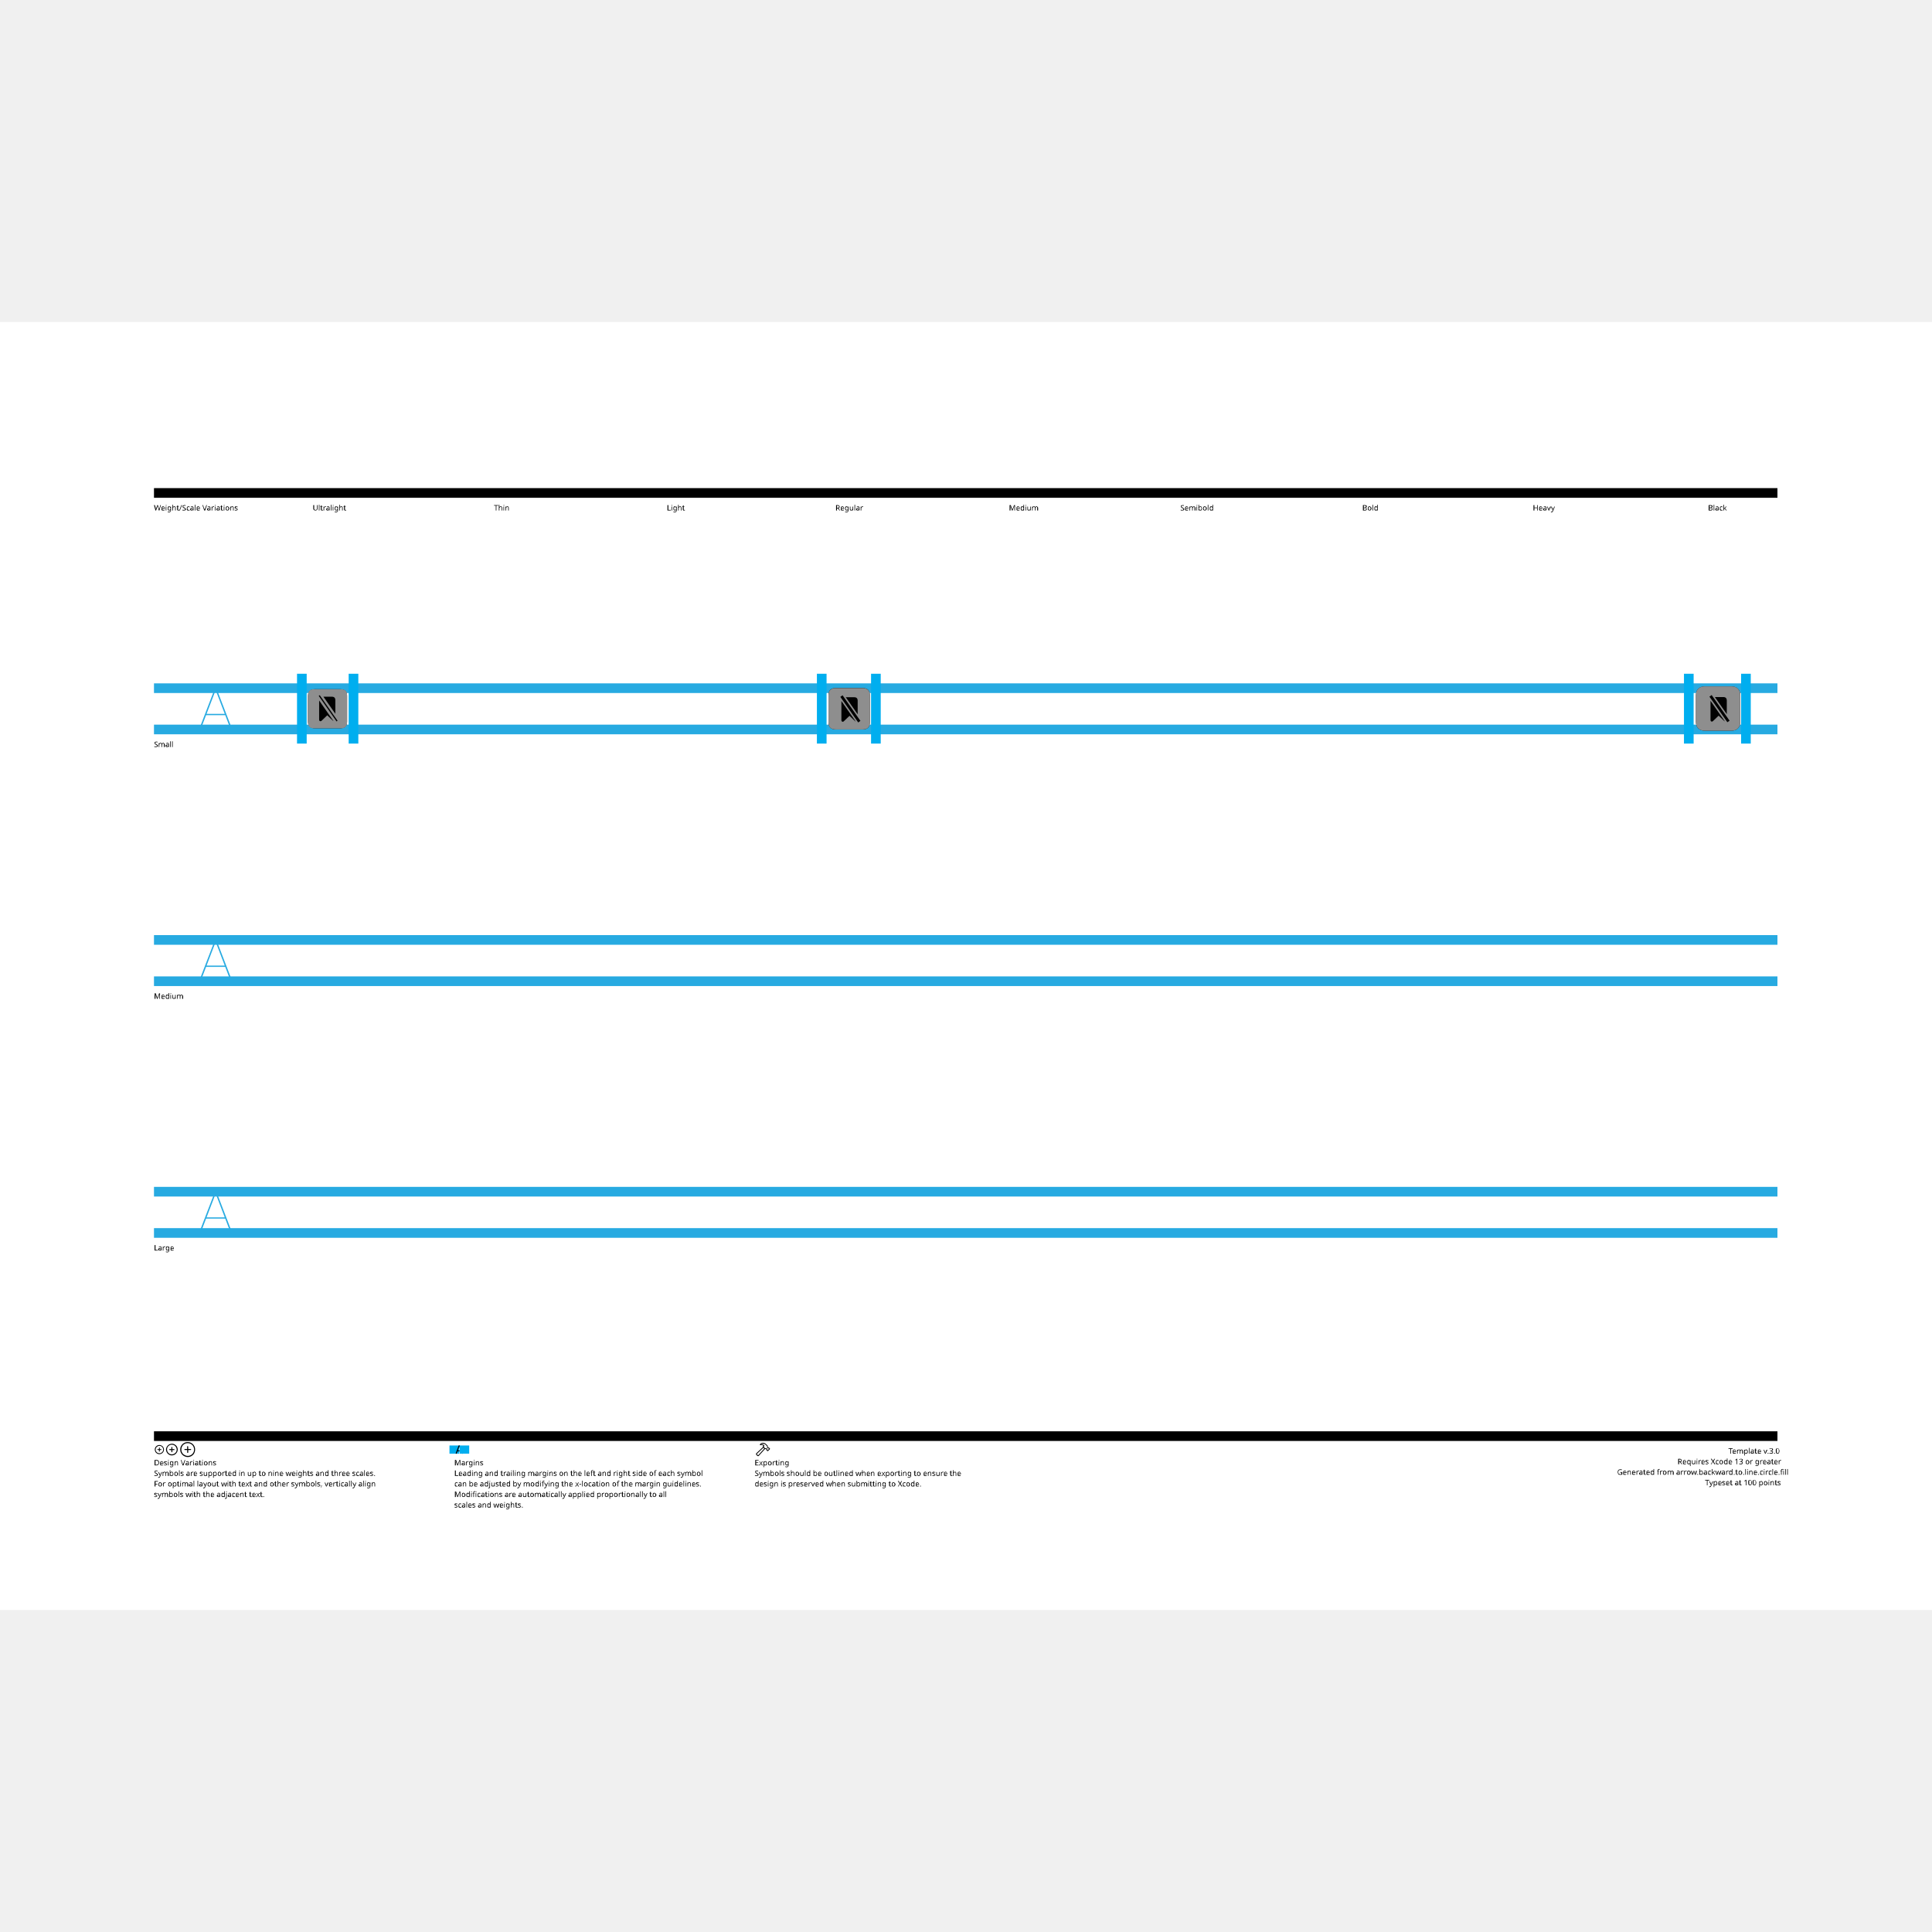
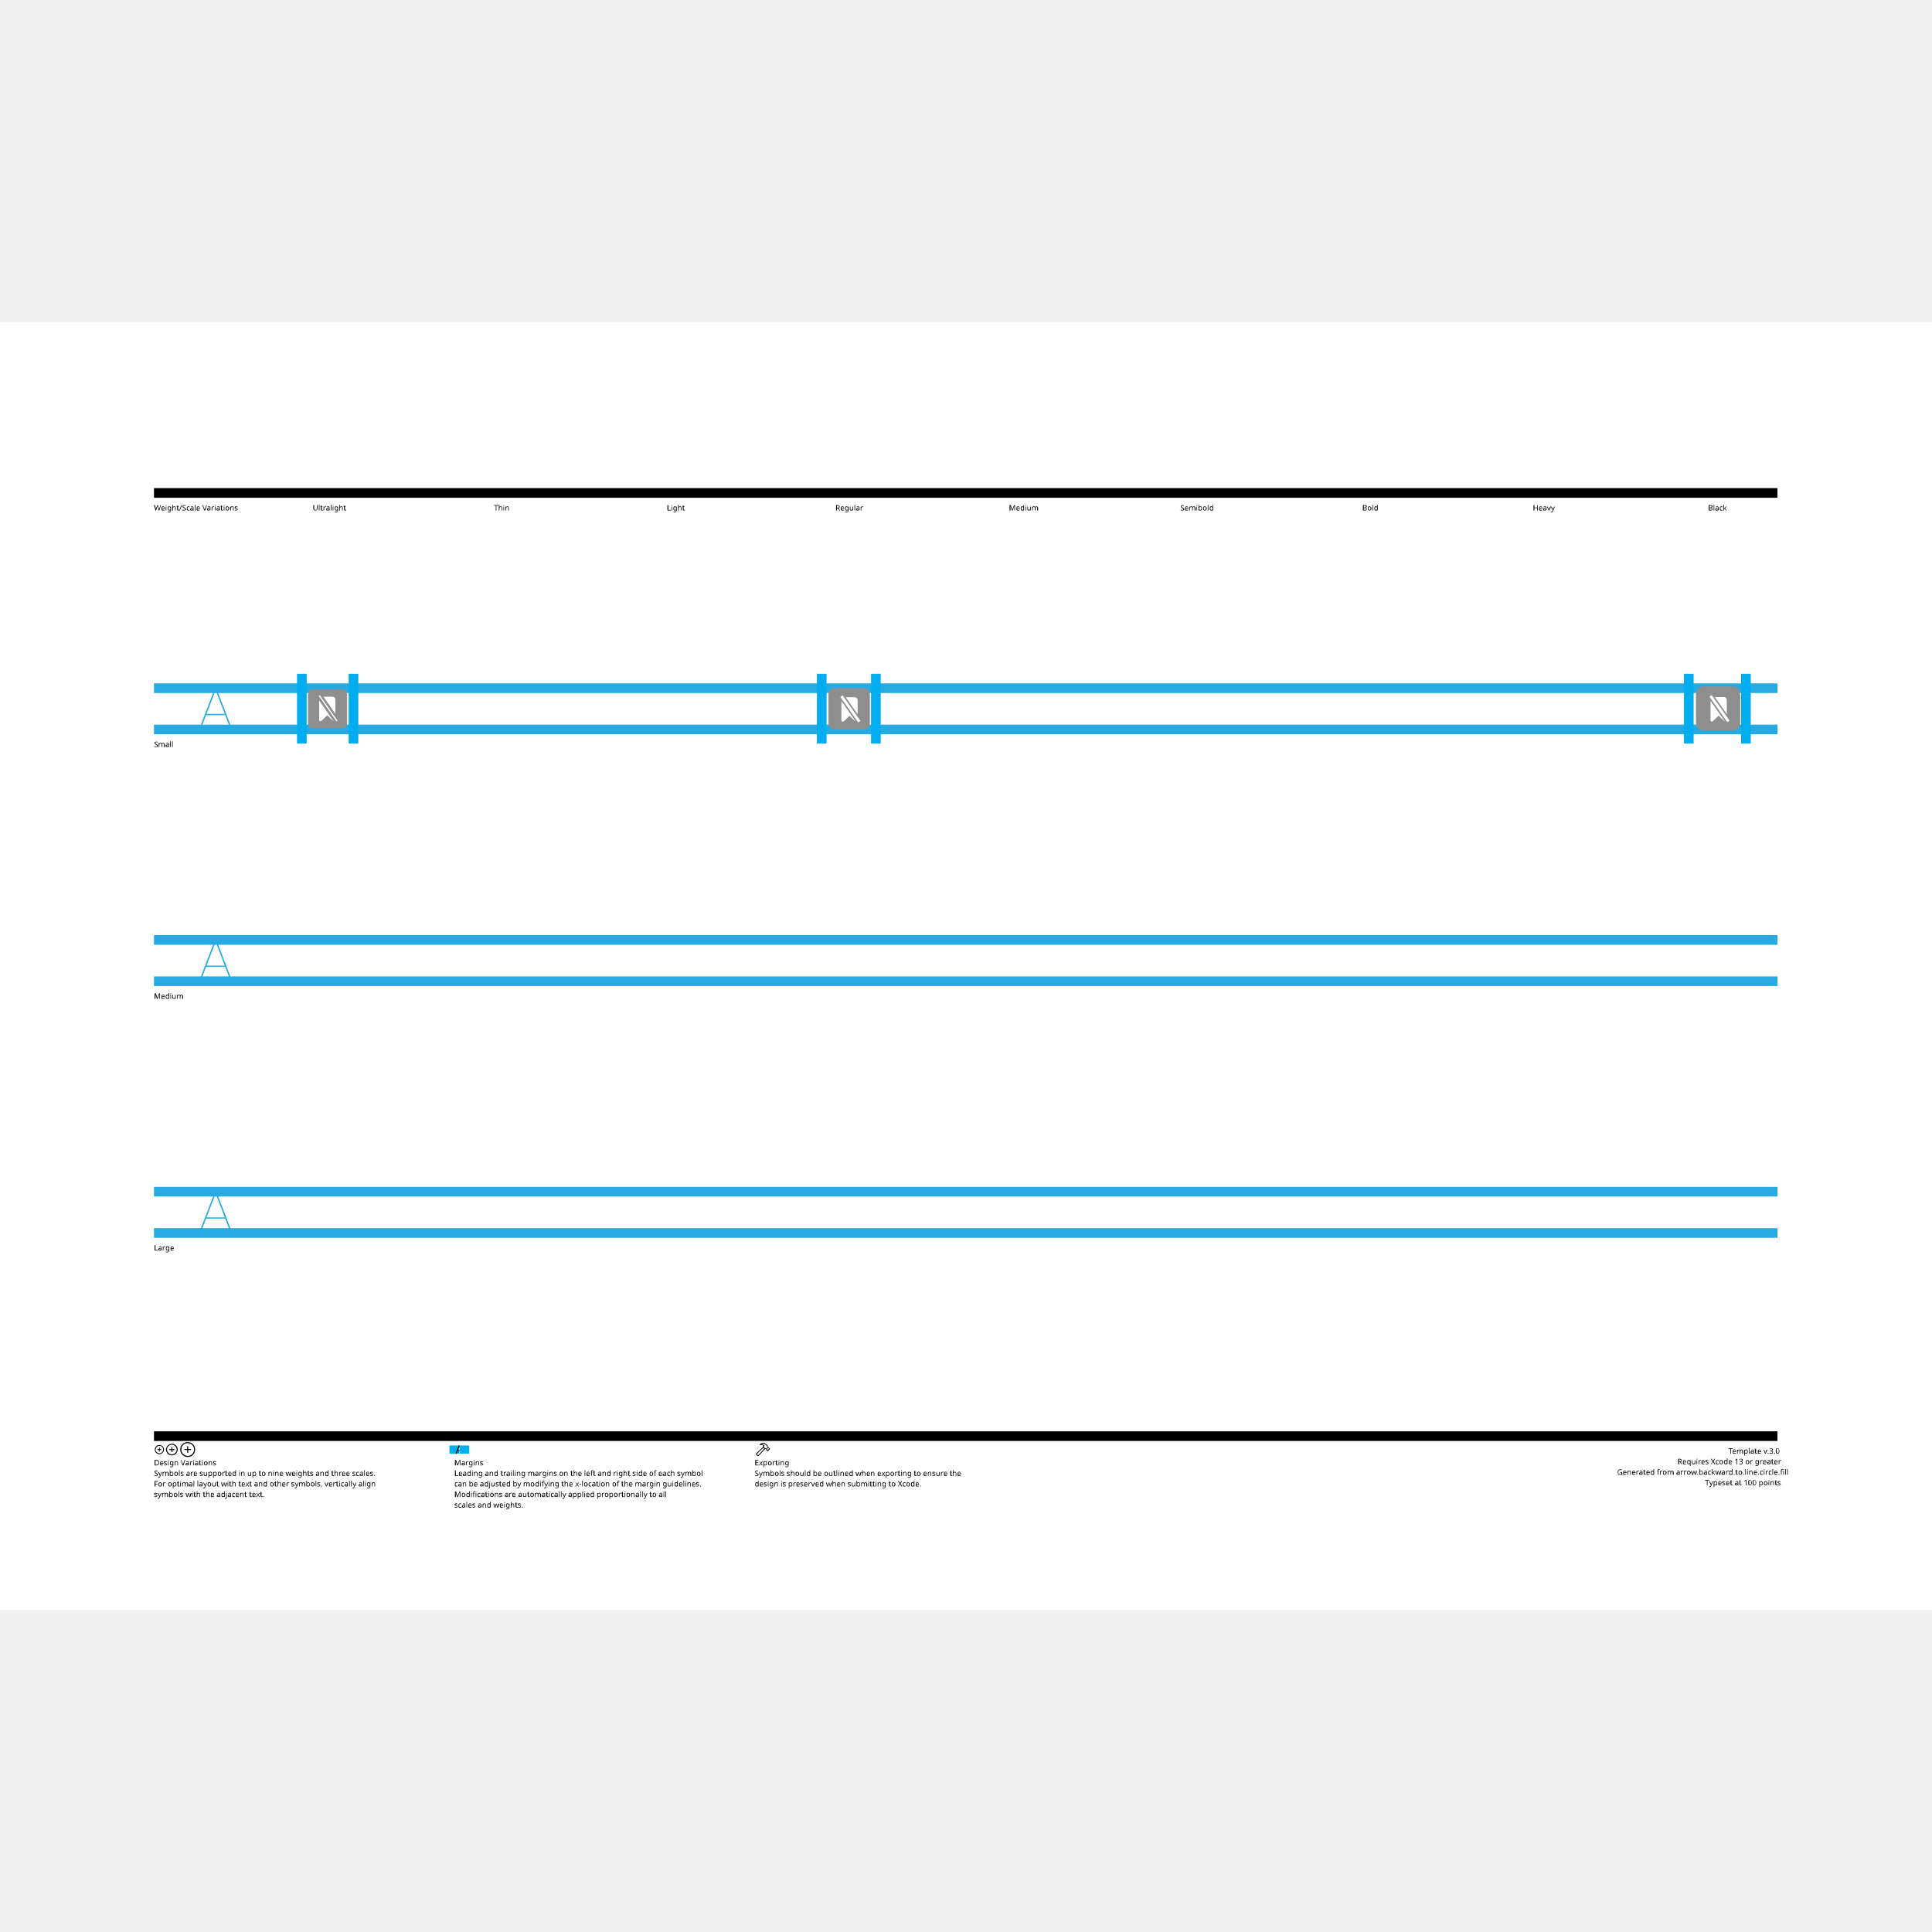
<svg xmlns="http://www.w3.org/2000/svg" version="1.1" id="Layer_1" x="0px" y="0px" width="100px" height="100px" viewBox="0 0 100 100" enable-background="new 0 0 100 100" xml:space="preserve">
  <g id="Notes">
    <rect id="artboard" y="16.667" fill="#FFFFFF" width="100" height="66.667" />
    <line fill="none" stroke="#000000" stroke-width="0.5" x1="7.97" y1="25.515" x2="92" y2="25.515" />
    <text transform="matrix(1 0 0 1 7.9697 26.4243)" font-family="'Arial-BoldMT'" font-size="0.394">Weight/Scale Variations</text>
    <text transform="matrix(1 0 0 1 16.1836 26.4243)" font-family="'ArialMT'" font-size="0.394">Ultralight</text>
    <text transform="matrix(1 0 0 1 25.5688 26.4243)" font-family="'ArialMT'" font-size="0.394">Thin</text>
    <text transform="matrix(1 0 0 1 34.5161 26.4243)" font-family="'ArialMT'" font-size="0.394">Light</text>
    <text transform="matrix(1 0 0 1 43.2446 26.4243)" font-family="'ArialMT'" font-size="0.394">Regular</text>
    <text transform="matrix(1 0 0 1 52.2246 26.4243)" font-family="'ArialMT'" font-size="0.394">Medium</text>
    <text transform="matrix(1 0 0 1 61.0957 26.4243)" font-family="'ArialMT'" font-size="0.394">Semibold</text>
    <text transform="matrix(1 0 0 1 70.5137 26.4243)" font-family="'ArialMT'" font-size="0.394">Bold</text>
    <text transform="matrix(1 0 0 1 79.3418 26.4243)" font-family="'ArialMT'" font-size="0.394">Heavy</text>
    <text transform="matrix(1 0 0 1 88.4092 26.4243)" font-family="'ArialMT'" font-size="0.394">Black</text>
    <line fill="none" stroke="#000000" stroke-width="0.5" x1="7.97" y1="74.334" x2="92" y2="74.334" />
    <g transform="matrix(1 0 0 1 263 1933)">
      <path d="M-254.751-1857.733c0.033,0,0.063-0.006,0.091-0.019c0.03-0.012,0.055-0.029,0.076-0.051    c0.021-0.021,0.04-0.049,0.052-0.076s0.018-0.061,0.018-0.091c0-0.033-0.006-0.063-0.018-0.091s-0.03-0.055-0.052-0.076    c-0.021-0.021-0.048-0.039-0.076-0.051c-0.027-0.013-0.061-0.019-0.091-0.019c-0.033,0-0.063,0.006-0.091,0.019    c-0.027,0.012-0.055,0.029-0.076,0.051c-0.021,0.019-0.04,0.046-0.052,0.073s-0.018,0.061-0.018,0.091    c0,0.033,0.006,0.063,0.018,0.094s0.03,0.055,0.052,0.076c0.021,0.021,0.048,0.039,0.076,0.051    C-254.815-1857.739-254.782-1857.733-254.751-1857.733z M-254.751-1857.779c-0.027,0-0.052-0.006-0.076-0.015    c-0.021-0.009-0.042-0.021-0.061-0.04c-0.019-0.018-0.03-0.039-0.042-0.061c-0.012-0.021-0.012-0.051-0.012-0.078    s0.003-0.052,0.015-0.072c0.009-0.025,0.024-0.046,0.042-0.061c0.018-0.016,0.04-0.031,0.061-0.043    c0.024-0.01,0.048-0.016,0.076-0.016s0.052,0.006,0.076,0.016c0.024,0.01,0.042,0.024,0.061,0.043    c0.019,0.018,0.03,0.039,0.042,0.061c0.009,0.023,0.015,0.048,0.015,0.075s-0.006,0.052-0.015,0.075    c-0.009,0.025-0.024,0.046-0.042,0.061c-0.018,0.016-0.039,0.031-0.061,0.043    C-254.697-1857.781-254.724-1857.779-254.751-1857.779z M-254.857-1857.973c0,0.006,0.003,0.012,0.006,0.016    c0.003,0.002,0.009,0.006,0.015,0.006h0.063v0.063c0,0.006,0.003,0.012,0.006,0.015c0.003,0.01,0.009,0.01,0.015,0.01    c0.006,0,0.012-0.004,0.015-0.006c0.006-0.004,0.009-0.01,0.009-0.016v-0.064h0.063c0.006,0,0.012-0.002,0.015-0.006    c0.003-0.002,0.006-0.008,0.006-0.015c0-0.006-0.003-0.013-0.006-0.015c-0.003-0.004-0.009-0.006-0.015-0.006h-0.063v-0.064    c0-0.006-0.003-0.012-0.006-0.016c-0.003-0.002-0.009-0.006-0.015-0.006s-0.012,0.004-0.015,0.006    c-0.003,0.004-0.006,0.01-0.006,0.016v0.064h-0.067c-0.006-0.004-0.012,0-0.015,0.002    C-254.857-1857.984-254.857-1857.979-254.857-1857.973z" />
    </g>
    <g transform="matrix(1 0 0 1 281.867 1933)">
      <path d="M-272.971-1857.67c0.042,0,0.079-0.009,0.115-0.023c0.036-0.016,0.07-0.037,0.097-0.067    c0.027-0.03,0.049-0.061,0.067-0.097c0.015-0.037,0.024-0.076,0.024-0.115c0-0.043-0.009-0.078-0.024-0.115    c-0.015-0.036-0.037-0.07-0.067-0.098c-0.03-0.026-0.061-0.048-0.097-0.066c-0.037-0.018-0.073-0.021-0.115-0.021    s-0.079,0.01-0.115,0.025c-0.036,0.015-0.07,0.036-0.097,0.066c-0.027,0.03-0.049,0.061-0.067,0.097    c-0.015,0.034-0.024,0.073-0.024,0.112c0,0.043,0.009,0.078,0.024,0.115c0.018,0.039,0.04,0.072,0.067,0.1    c0.027,0.027,0.061,0.049,0.097,0.066C-273.05-1857.673-273.013-1857.67-272.971-1857.67z M-272.971-1857.721    c-0.037,0-0.067-0.006-0.097-0.019s-0.058-0.03-0.079-0.055c-0.024-0.021-0.042-0.048-0.055-0.079    c-0.012-0.029-0.021-0.063-0.021-0.1c0-0.037,0.006-0.066,0.018-0.098c0.012-0.029,0.03-0.057,0.055-0.078    c0.024-0.024,0.048-0.043,0.079-0.055s0.063-0.018,0.097-0.018c0.036,0,0.066,0.006,0.097,0.018s0.058,0.03,0.079,0.055    c0.021,0.024,0.042,0.049,0.054,0.078c0.012,0.031,0.024,0.064,0.024,0.098c0,0.036-0.006,0.066-0.018,0.097    s-0.03,0.058-0.055,0.079c-0.024,0.023-0.048,0.043-0.079,0.055S-272.935-1857.721-272.971-1857.721z M-273.107-1857.973    c0,0.006,0.003,0.012,0.006,0.018s0.012,0.01,0.018,0.01h0.088v0.088c0,0.006,0.003,0.012,0.006,0.018    c0.003,0.006,0.009,0.006,0.018,0.006c0.006,0,0.012-0.002,0.018-0.006c0.006-0.006,0.006-0.012,0.006-0.018v-0.088h0.088    c0.006,0,0.012-0.004,0.018-0.006c0.006-0.004,0.006-0.01,0.006-0.019c0-0.006-0.003-0.013-0.006-0.019    c-0.006-0.006-0.012-0.006-0.018-0.006h-0.088v-0.088c0-0.009-0.003-0.016-0.006-0.018c-0.006-0.006-0.012-0.006-0.018-0.006    s-0.012,0.002-0.018,0.006c-0.003,0.006-0.006,0.012-0.006,0.018v0.088h-0.088c-0.009,0-0.015,0.004-0.018,0.006    C-273.104-1857.984-273.107-1857.979-273.107-1857.973z" />
    </g>
    <g transform="matrix(1 0 0 1 305.646 1933)">
      <path d="M-295.93-1857.585c0.042,0,0.082-0.006,0.122-0.019c0.039-0.012,0.073-0.029,0.106-0.055    c0.033-0.023,0.061-0.051,0.085-0.084c0.021-0.033,0.039-0.07,0.051-0.109s0.018-0.078,0.018-0.121s-0.006-0.082-0.018-0.121    s-0.03-0.072-0.054-0.106c-0.024-0.033-0.052-0.061-0.085-0.085c-0.034-0.023-0.067-0.042-0.106-0.055    c-0.039-0.012-0.079-0.018-0.121-0.018s-0.082,0.006-0.121,0.018c-0.04,0.013-0.073,0.031-0.106,0.055    c-0.033,0.024-0.061,0.052-0.085,0.085c-0.024,0.034-0.042,0.067-0.055,0.106s-0.018,0.078-0.018,0.121s0.006,0.082,0.018,0.121    s0.03,0.072,0.055,0.105c0.024,0.034,0.052,0.061,0.085,0.086c0.036,0.023,0.07,0.042,0.109,0.055    C-296.014-1857.594-295.972-1857.585-295.93-1857.585z M-295.93-1857.643c-0.036,0-0.072-0.006-0.103-0.018    c-0.033-0.013-0.063-0.027-0.091-0.046c-0.03-0.019-0.054-0.042-0.073-0.069c-0.021-0.027-0.036-0.059-0.048-0.092    c-0.009-0.033-0.015-0.066-0.015-0.105c0-0.037,0.006-0.072,0.015-0.105c0.012-0.034,0.027-0.064,0.045-0.092    c0.021-0.027,0.042-0.051,0.073-0.072c0.027-0.021,0.058-0.037,0.091-0.046c0.034-0.009,0.067-0.015,0.103-0.015    c0.037,0,0.073,0.006,0.106,0.015c0.034,0.013,0.064,0.027,0.091,0.046c0.027,0.018,0.051,0.042,0.073,0.072    c0.021,0.027,0.036,0.058,0.045,0.092c0.012,0.033,0.018,0.066,0.018,0.105c0,0.036-0.006,0.072-0.015,0.104    c-0.012,0.033-0.027,0.063-0.045,0.09c-0.021,0.027-0.045,0.053-0.073,0.073s-0.058,0.036-0.091,0.046    C-295.86-1857.646-295.893-1857.643-295.93-1857.643z M-296.105-1857.973c0,0.01,0.003,0.016,0.009,0.018    c0.006,0.006,0.012,0.006,0.021,0.006h0.118v0.122c0,0.009,0.003,0.015,0.006,0.021c0.003,0.007,0.012,0.01,0.018,0.01    c0.009,0,0.015-0.003,0.021-0.01c0.006-0.006,0.009-0.012,0.009-0.021v-0.122h0.122c0.009,0,0.015-0.002,0.021-0.006    c0.006-0.002,0.009-0.012,0.009-0.018c0-0.01-0.003-0.016-0.009-0.021s-0.015-0.006-0.024-0.006h-0.121v-0.118    c0-0.009-0.003-0.015-0.009-0.021c-0.006-0.007-0.012-0.01-0.021-0.01s-0.015,0.003-0.018,0.01    c-0.006,0.006-0.006,0.012-0.006,0.021v0.118h-0.118c-0.009,0-0.015,0.003-0.018,0.01    C-296.102-1857.984-296.105-1857.979-296.105-1857.973z" />
    </g>
    <text transform="matrix(1 0 0 1 7.9697 75.8486)" font-family="'Arial-BoldMT'" font-size="0.394">Design Variations</text>
    <text transform="matrix(1 0 0 1 7.9697 76.3945)" font-family="'ArialMT'" font-size="0.394">Symbols are supported in up to nine weights and three scales.</text>
    <text transform="matrix(1 0 0 1 7.9697 76.9395)" font-family="'ArialMT'" font-size="0.394">For optimal layout with text and other symbols, vertically align</text>
    <text transform="matrix(1 0 0 1 7.9697 77.4844)" font-family="'ArialMT'" font-size="0.394">symbols with the adjacent text.</text>
    <line fill="none" stroke="#00AEEF" stroke-width="0.5" x1="23.515" y1="74.818" x2="23.515" y2="75.242" />
    <g transform="matrix(1 0 0 1 776 1933)">
      <path d="M-752.385-1857.752c0.009,0,0.015-0.002,0.018-0.006c0.003-0.003,0.009-0.009,0.012-0.018l0.036-0.104h0.176l0.04,0.104    c0.003,0.009,0.006,0.015,0.012,0.018c0.003,0.004,0.009,0.006,0.018,0.006s0.015-0.002,0.018-0.006    c0.006-0.003,0.006-0.009,0.006-0.018c0-0.004,0-0.01-0.003-0.016l-0.14-0.373c-0.003-0.009-0.009-0.015-0.015-0.021    c-0.006-0.002-0.015-0.006-0.024-0.006c-0.018,0-0.03,0.01-0.036,0.027l-0.14,0.37c-0.003,0.006-0.003,0.013-0.003,0.019    s0.003,0.012,0.006,0.018C-752.397-1857.754-752.391-1857.752-752.385-1857.752z M-752.303-1857.924l0.073-0.2l0,0l0.073,0.2    H-752.303z" />
    </g>
    <line fill="none" stroke="#00AEEF" stroke-width="0.5" x1="24.036" y1="74.818" x2="24.036" y2="75.242" />
    <text transform="matrix(1 0 0 1 23.5151 75.8486)" font-family="'Arial-BoldMT'" font-size="0.394">Margins</text>
    <text transform="matrix(1 0 0 1 23.5151 76.3945)" font-family="'ArialMT'" font-size="0.394">Leading and trailing margins on the left and right side of each symbol</text>
    <text transform="matrix(1 0 0 1 23.5151 76.9395)" font-family="'ArialMT'" font-size="0.394">can be adjusted by modifying the x-location of the margin guidelines.</text>
    <text transform="matrix(1 0 0 1 23.5151 77.4844)" font-family="'ArialMT'" font-size="0.394">Modifications are automatically applied proportionally to all</text>
    <text transform="matrix(1 0 0 1 23.5151 78.0313)" font-family="'ArialMT'" font-size="0.394">scales and weights.</text>
    <g transform="matrix(1 0 0 1 1289 1933)">
      <path d="M-1249.854-1857.7l0.051,0.052c0.015,0.012,0.027,0.018,0.042,0.018s0.027-0.008,0.042-0.023l0.324-0.357l-0.03-0.031    l-0.321,0.355c-0.006,0.006-0.009,0.009-0.015,0.009c-0.006,0-0.012-0.003-0.018-0.009l-0.036-0.037    c-0.006-0.006-0.009-0.012-0.009-0.018s0.003-0.012,0.009-0.016l0.348-0.327l-0.03-0.03l-0.352,0.33    c-0.012,0.016-0.021,0.027-0.021,0.043C-1249.873-1857.727-1249.867-1857.715-1249.854-1857.7z M-1249.658-1858.252    c-0.006,0.006-0.009,0.013-0.012,0.021c0,0.01,0,0.016,0.003,0.021c0.003,0.006,0.009,0.009,0.015,0.012    c0.006,0.004,0.015,0.004,0.024,0c0.021-0.006,0.045-0.006,0.067-0.006c0.021,0,0.045,0.01,0.066,0.021l-0.018,0.045    c-0.006,0.013-0.006,0.024-0.003,0.033c0.003,0.01,0.006,0.019,0.015,0.027l0.07,0.07c0.006,0.006,0.015,0.012,0.021,0.012    c0.006,0,0.015,0,0.024,0l0.033-0.006l0.021,0.021v0.018c0,0.006,0,0.016,0.003,0.021s0.006,0.012,0.015,0.021l0.024,0.021    c0.006,0.006,0.015,0.012,0.024,0.012s0.015-0.003,0.024-0.01l0.088-0.088c0.006-0.006,0.009-0.015,0.009-0.023    c0-0.01-0.003-0.016-0.012-0.024l-0.027-0.027c-0.006-0.006-0.015-0.013-0.021-0.015c-0.006-0.004-0.012-0.004-0.021-0.004h-0.018    l-0.019-0.018l0.006-0.033c0.003-0.01,0.003-0.016,0-0.024s-0.009-0.015-0.019-0.024l-0.063-0.066    c-0.024-0.024-0.051-0.043-0.082-0.058c-0.027-0.013-0.058-0.019-0.085-0.019c-0.03,0-0.058,0.006-0.085,0.016    C-1249.612-1858.291-1249.636-1858.275-1249.658-1858.252z M-1249.612-1858.242c0.019-0.012,0.04-0.024,0.058-0.027    c0.021-0.006,0.042-0.006,0.064-0.006c0.021,0.002,0.042,0.009,0.063,0.018c0.021,0.01,0.04,0.021,0.055,0.039l0.073,0.073    c0.003,0.003,0.006,0.007,0.006,0.009c0,0.004,0,0.01,0,0.013l-0.009,0.048l0.046,0.046l0.03-0.003c0.003,0,0.006,0,0.009,0    s0.003,0.003,0.006,0.006l0.018,0.018l-0.073,0.073l-0.018-0.019c-0.003-0.002-0.006-0.006-0.006-0.006c0-0.002,0-0.006,0-0.009    l0.003-0.03l-0.045-0.045l-0.045,0.009c-0.006,0-0.009,0-0.012,0c-0.003,0-0.006-0.003-0.009-0.007l-0.061-0.061    c-0.003-0.002-0.006-0.006-0.006-0.009s0-0.009,0.003-0.012l0.027-0.063c-0.024-0.021-0.051-0.037-0.079-0.046    c-0.03-0.009-0.061-0.009-0.091,0c-0.003,0-0.003,0-0.006,0C-1249.615-1858.233-1249.615-1858.239-1249.612-1858.242z" />
    </g>
    <text transform="matrix(1 0 0 1 39.0605 75.8486)" font-family="'Arial-BoldMT'" font-size="0.394">Exporting</text>
    <text transform="matrix(1 0 0 1 39.0605 76.3945)" font-family="'ArialMT'" font-size="0.394">Symbols should be outlined when exporting to ensure the</text>
    <text transform="matrix(1 0 0 1 39.0605 76.9395)" font-family="'ArialMT'" font-size="0.394">design is preserved when submitting to Xcode.</text>
    <text id="template-version" transform="matrix(1 0 0 1 89.4668 75.2422)" font-family="'ArialMT'" font-size="0.394">Template v.3.0</text>
    <text transform="matrix(1 0 0 1 86.832 75.7881)" font-family="'ArialMT'" font-size="0.394">Requires Xcode 13 or greater</text>
    <text id="descriptive-name" transform="matrix(1 0 0 1 83.7012 76.334)" font-family="'ArialMT'" font-size="0.394">Generated from arrow.backward.to.line.circle.fill</text>
    <text transform="matrix(1 0 0 1 88.2549 76.8789)" font-family="'ArialMT'" font-size="0.394">Typeset at 100 points</text>
    <text transform="matrix(1 0 0 1 7.9697 38.667)" font-family="'ArialMT'" font-size="0.394">Small</text>
    <text transform="matrix(1 0 0 1 7.9697 51.6973)" font-family="'ArialMT'" font-size="0.394">Medium</text>
    <text transform="matrix(1 0 0 1 7.9697 64.7275)" font-family="'ArialMT'" font-size="0.394">Large</text>
  </g>
  <g id="Guides">
    <g id="H-reference" transform="matrix(1 0 0 1 339 696)">
      <path fill="#27AAE1" d="M-328.697-658.243h0.079l0.779-2.033h0.021v-0.1h-0.058L-328.697-658.243z M-328.373-658.985h1.069    l-0.024-0.066h-1.024L-328.373-658.985z M-327.058-658.243h0.079l-0.821-2.136h-0.037v0.1L-327.058-658.243z" />
    </g>
    <line id="Baseline-S" fill="none" stroke="#27AAE1" stroke-width="0.5" x1="7.97" y1="37.757" x2="92" y2="37.757" />
    <line id="Capline-S" fill="none" stroke="#27AAE1" stroke-width="0.5" x1="7.97" y1="35.621" x2="92" y2="35.621" />
    <g id="H-reference_1_" transform="matrix(1 0 0 1 339 1126)">
      <path fill="#27AAE1" d="M-328.697-1075.212h0.079l0.779-2.034h0.021v-0.1h-0.058L-328.697-1075.212z M-328.373-1075.955h1.069    l-0.024-0.066h-1.024L-328.373-1075.955z M-327.058-1075.212h0.079l-0.821-2.137h-0.037v0.1L-327.058-1075.212z" />
    </g>
    <line id="Baseline-M" fill="none" stroke="#27AAE1" stroke-width="0.5" x1="7.97" y1="50.788" x2="92" y2="50.788" />
    <line id="Capline-M" fill="none" stroke="#27AAE1" stroke-width="0.5" x1="7.97" y1="48.651" x2="92" y2="48.651" />
    <g id="H-reference_2_" transform="matrix(1 0 0 1 339 1556)">
      <path fill="#27AAE1" d="M-328.697-1492.182h0.079l0.779-2.033h0.021v-0.1h-0.058L-328.697-1492.182z M-328.373-1492.924h1.069    l-0.024-0.066h-1.024L-328.373-1492.924z M-327.058-1492.182h0.079l-0.821-2.137h-0.037v0.1L-327.058-1492.182z" />
    </g>
    <line id="Baseline-L" fill="none" stroke="#27AAE1" stroke-width="0.5" x1="7.97" y1="63.818" x2="92" y2="63.818" />
    <line id="Capline-L" fill="none" stroke="#27AAE1" stroke-width="0.5" x1="7.97" y1="61.682" x2="92" y2="61.682" />
    <line id="left-margin-Ultralight-S" fill="none" stroke="#00AEEF" stroke-width="0.5" x1="15.624" y1="34.873" x2="15.624" y2="38.488" />
    <line id="right-margin-Ultralight-S" fill="none" stroke="#00AEEF" stroke-width="0.5" x1="18.297" y1="34.873" x2="18.297" y2="38.488" />
    <line id="left-margin-Regular-S" fill="none" stroke="#00AEEF" stroke-width="0.5" x1="42.533" y1="34.873" x2="42.533" y2="38.488" />
    <line id="right-margin-Regular-S" fill="none" stroke="#00AEEF" stroke-width="0.5" x1="45.336" y1="34.873" x2="45.336" y2="38.488" />
    <line id="left-margin-Black-S" fill="none" stroke="#00AEEF" stroke-width="0.5" x1="87.412" y1="34.873" x2="87.412" y2="38.488" />
    <line id="right-margin-Black-S" fill="none" stroke="#00AEEF" stroke-width="0.5" x1="90.369" y1="34.873" x2="90.369" y2="38.488" />
  </g>
  <g id="Symbols">
    <g id="Black-S" transform="matrix(1 0 0 1 2884.57 696)">
-       <path fill="#010101" d="M-2796.332-658.179h1.379c0.146,0,0.258-0.04,0.336-0.121c0.082-0.082,0.121-0.194,0.121-0.336v-1.379    c0-0.146-0.039-0.258-0.121-0.336c-0.082-0.082-0.193-0.121-0.336-0.121h-1.379c-0.145,0-0.258,0.04-0.336,0.121    c-0.082,0.082-0.121,0.194-0.121,0.336v1.379c0,0.146,0.039,0.257,0.121,0.336    C-2796.59-658.218-2796.476-658.179-2796.332-658.179z" />
      <path fill="#8E8E8E" d="M-2794.617-660.354c-0.082-0.082-0.193-0.121-0.336-0.121h-1.379c-0.145,0-0.258,0.039-0.336,0.121    c-0.082,0.082-0.121,0.194-0.121,0.336v1.382c0,0.146,0.039,0.257,0.121,0.336c0.082,0.082,0.193,0.121,0.336,0.121h1.379    c0.146,0,0.258-0.04,0.336-0.121c0.082-0.082,0.121-0.194,0.121-0.336v-1.379    C-2794.496-660.161-2794.538-660.273-2794.617-660.354z M-2795.374-659.921c0.061,0,0.106,0.015,0.136,0.045    c0.031,0.031,0.046,0.076,0.046,0.137v0.703l-0.618-0.885C-2795.738-659.921-2795.374-659.921-2795.374-659.921z M-2795.31-658.67    c-0.016-0.012-0.037-0.033-0.07-0.063l-0.23-0.221c-0.002-0.003-0.006-0.003-0.008,0l-0.23,0.221    c-0.031,0.03-0.055,0.052-0.066,0.063c-0.016,0.012-0.031,0.019-0.049,0.019c-0.021,0-0.039-0.006-0.052-0.021    s-0.019-0.036-0.019-0.061v-0.994l0.74,1.061C-2795.301-658.667-2795.307-658.667-2795.31-658.67z M-2795.162-658.618    l-0.928-1.324l0.115-0.082l0.928,1.328L-2795.162-658.618z" />
    </g>
    <g id="Regular-S" transform="matrix(1 0 0 1 1403.58 696)">
-       <path fill="#010101" d="M-1360.323-658.243h1.391c0.127,0,0.218-0.03,0.282-0.091s0.094-0.154,0.094-0.279v-1.403    c0-0.124-0.03-0.215-0.094-0.279c-0.063-0.061-0.158-0.094-0.282-0.094h-1.391c-0.124,0-0.218,0.03-0.282,0.094    c-0.063,0.061-0.094,0.155-0.094,0.279v1.403c0,0.125,0.03,0.215,0.094,0.279    C-1360.541-658.273-1360.447-658.243-1360.323-658.243z" />
      <path fill="#8E8E8E" d="M-1358.65-660.291c-0.063-0.061-0.158-0.094-0.282-0.094h-1.391c-0.124,0-0.218,0.03-0.282,0.094    c-0.063,0.061-0.094,0.155-0.094,0.279v1.403c0,0.124,0.03,0.215,0.094,0.278c0.063,0.058,0.158,0.088,0.282,0.088h1.391    c0.127,0,0.218-0.03,0.282-0.091s0.094-0.154,0.094-0.279v-1.403C-1358.557-660.136-1358.587-660.23-1358.65-660.291z     M-1359.369-659.912c0.061,0,0.106,0.015,0.136,0.045c0.031,0.03,0.046,0.076,0.046,0.136v0.703l-0.618-0.885    C-1359.735-659.912-1359.369-659.912-1359.369-659.912z M-1359.305-658.661c-0.015-0.012-0.037-0.033-0.07-0.063l-0.23-0.221    c-0.003-0.003-0.006-0.003-0.009,0l-0.23,0.221c-0.03,0.03-0.055,0.051-0.067,0.063c-0.015,0.012-0.03,0.018-0.048,0.018    c-0.021,0-0.04-0.006-0.052-0.021c-0.012-0.015-0.018-0.037-0.018-0.061v-0.991l0.74,1.061    C-1359.296-658.658-1359.302-658.658-1359.305-658.661z M-1359.16-658.606l-0.924-1.324l0.115-0.082l0.924,1.324L-1359.16-658.606    z" />
    </g>
-     <g id="Ultralight-S" transform="matrix(1 0 0 1 1403.58 696)">
-       <path fill="#010101" d="M-1387.284-658.303h1.315c0.118,0,0.206-0.03,0.267-0.088c0.057-0.058,0.088-0.146,0.088-0.26v-1.324    c0-0.115-0.031-0.203-0.088-0.264c-0.058-0.058-0.149-0.088-0.267-0.088h-1.315c-0.118,0-0.206,0.03-0.267,0.088    c-0.058,0.058-0.088,0.146-0.088,0.264v1.324c0,0.115,0.03,0.203,0.088,0.26C-1387.49-658.331-1387.402-658.303-1387.284-658.303z    " />
-       <path fill="#8E8E8E" d="M-1385.692-660.249c-0.051-0.051-0.127-0.076-0.224-0.076h-1.421c-0.1,0-0.172,0.024-0.224,0.076    c-0.051,0.052-0.076,0.124-0.076,0.224v1.421c0,0.1,0.024,0.173,0.076,0.224c0.052,0.052,0.127,0.076,0.224,0.076h1.421    c0.1,0,0.173-0.027,0.224-0.079c0.052-0.051,0.076-0.127,0.076-0.224v-1.421C-1385.616-660.121-1385.641-660.197-1385.692-660.249    z M-1386.404-659.939c0.061,0,0.106,0.015,0.136,0.045s0.045,0.076,0.045,0.136v0.703l-0.618-0.885    C-1386.768-659.939-1386.404-659.939-1386.404-659.939z M-1386.337-658.688c-0.016-0.012-0.037-0.033-0.07-0.063l-0.23-0.221    c-0.003-0.003-0.006-0.003-0.009,0l-0.23,0.221c-0.03,0.03-0.055,0.051-0.067,0.063c-0.015,0.012-0.03,0.018-0.048,0.018    c-0.021,0-0.04-0.006-0.052-0.021c-0.012-0.015-0.018-0.036-0.018-0.061v-0.991l0.74,1.061    C-1386.331-658.685-1386.334-658.685-1386.337-658.688z M-1386.159-658.658l-0.924-1.324l0.051-0.036l0.924,1.324    L-1386.159-658.658z" />
+     <g id="Ultralight-S">
+       <path fill="#8E8E8E" d="M17.888,35.751c-0.051-0.051-0.127-0.076-0.224-0.076h-1.421c-0.1,0-0.173,0.024-0.225,0.076    c-0.051,0.052-0.076,0.124-0.076,0.224v1.421c0,0.1,0.024,0.173,0.076,0.224c0.052,0.052,0.127,0.076,0.225,0.076h1.421    c0.1,0,0.173-0.027,0.224-0.079c0.052-0.051,0.076-0.127,0.076-0.224v-1.421C17.964,35.879,17.939,35.803,17.888,35.751z     M17.176,36.061c0.061,0,0.106,0.015,0.136,0.045s0.045,0.076,0.045,0.136v0.703l-0.618-0.885    C16.812,36.061,17.176,36.061,17.176,36.061z M17.243,37.312c-0.016-0.012-0.037-0.033-0.07-0.063l-0.23-0.221    c-0.003-0.003-0.006-0.003-0.009,0l-0.23,0.221c-0.03,0.03-0.055,0.051-0.067,0.063c-0.015,0.012-0.03,0.018-0.048,0.018    c-0.021,0-0.04-0.006-0.052-0.021c-0.012-0.015-0.018-0.036-0.018-0.061v-0.991l0.74,1.061    C17.249,37.315,17.246,37.315,17.243,37.312z M17.421,37.342l-0.924-1.324l0.051-0.036l0.924,1.324L17.421,37.342z" />
    </g>
  </g>
</svg>
